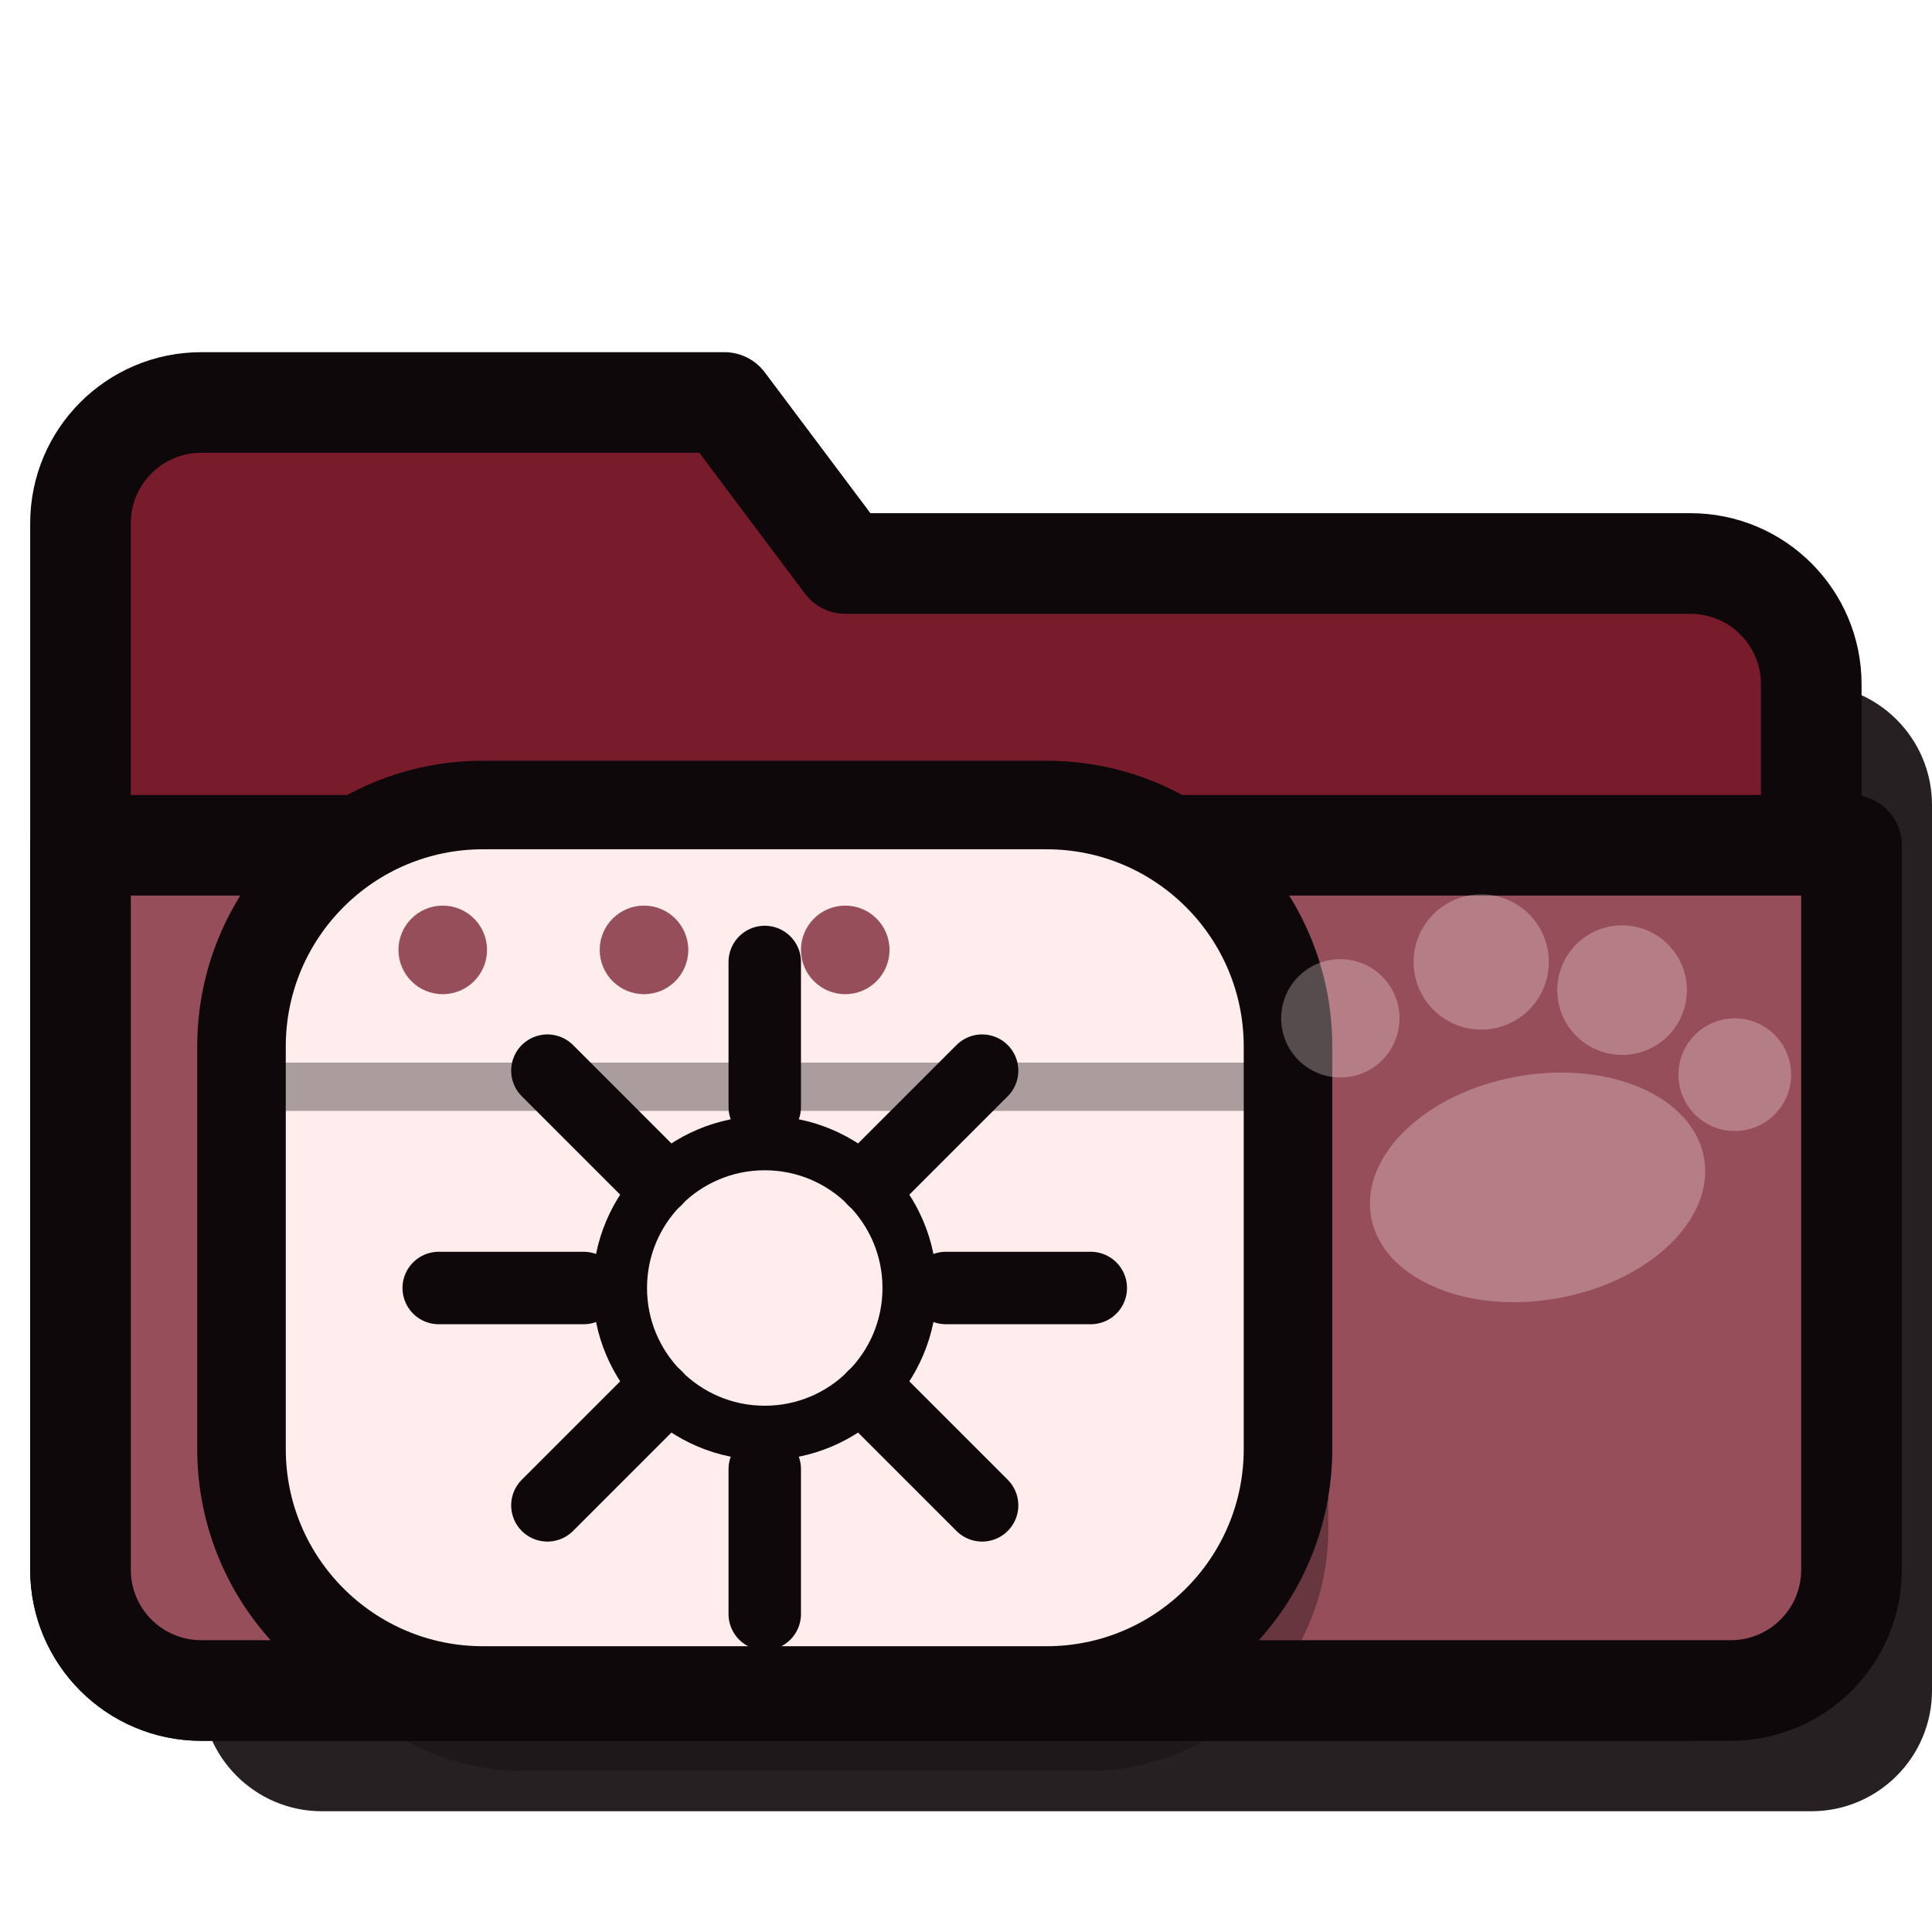
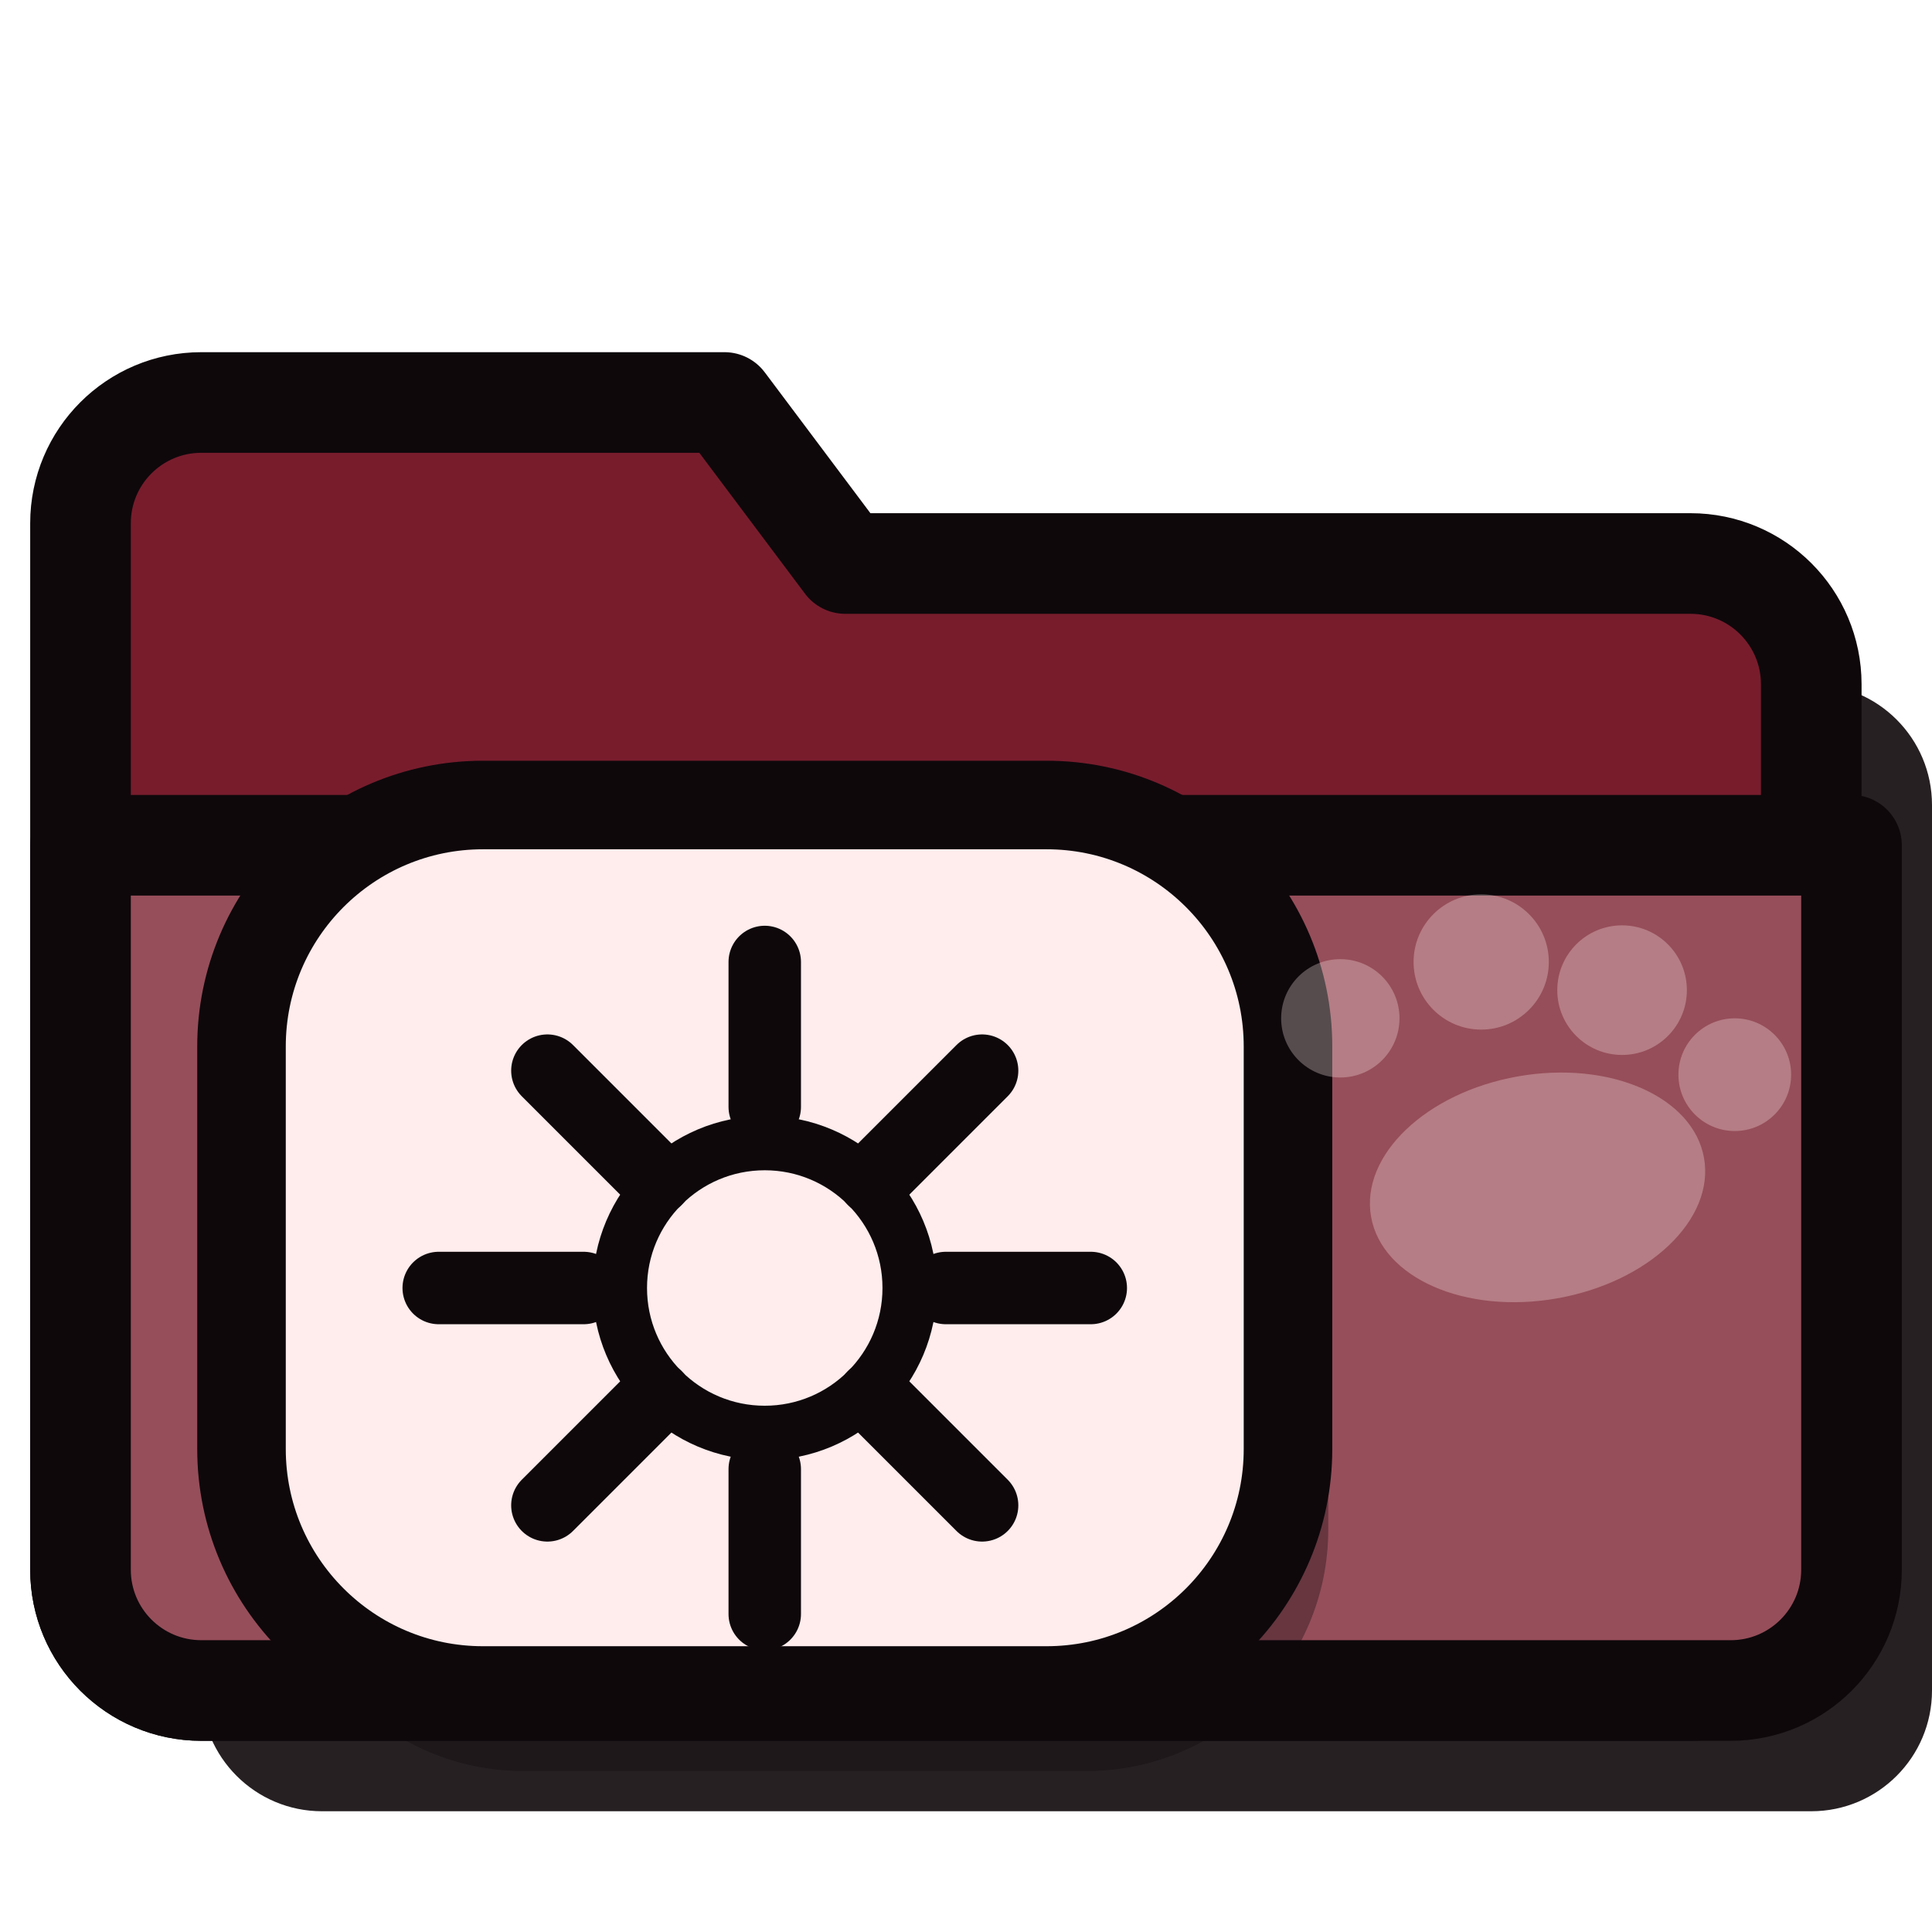
<svg xmlns="http://www.w3.org/2000/svg" width="48" height="48" viewBox="0 0 48 48">
  <path d="M5 10 H18 L21 14 H42 A3 3 0 0 1 45 17 V39 A3 3 0 0 1 42 42 H5 A3 3 0 0 1 2 39 V13 A3 3 0 0 1 5 10 Z" transform="translate(3 3)" fill="#0E080B" opacity="0.9" />
  <path d="M5 10 H18 L21 14 H42 A3 3 0 0 1 45 17 V39 A3 3 0 0 1 42 42 H5 A3 3 0 0 1 2 39 V13 A3 3 0 0 1 5 10 Z" fill="#781C2C" stroke="#0E080B" stroke-width="2.5" stroke-linejoin="round" />
  <path d="M2 21 H46 V39 A3 3 0 0 1 43 42 H5 A3 3 0 0 1 2 39 Z" fill="#964E5A" stroke="#0E080B" stroke-width="2.5" stroke-linejoin="round" />
  <path d="M6 24 H20 V26 H6 Z" fill="#FFECEC" opacity="0.30" />
  <g transform="translate(19 31)">
    <rect x="-12" y="-9" width="26" height="22" rx="6" fill="#0E080B" opacity="0.35" />
    <rect x="-13" y="-11" width="26" height="22" rx="6" fill="#FFECEC" stroke="#0E080B" stroke-width="2.2" />
-     <path d="M-13 -4 H13" stroke="#0E080B" stroke-width="1.2" opacity="0.35" />
-     <circle cx="-8" cy="-7.4" r="1.1" fill="#964E5A" />
-     <circle cx="-3" cy="-7.4" r="1.1" fill="#964E5A" />
-     <circle cx="2" cy="-7.4" r="1.1" fill="#964E5A" />
    <g transform="translate(0 1) scale(0.9)">
      <circle cx="0" cy="0" r="4" fill="#FFECEC" stroke="#0E080B" stroke-width="1.5" />
      <path d="M0 -9 V-5 M0 5 V9 M-9 0 H-5 M5 0 H9 M-6 -6 L-3 -3 M3 3 L6 6 M6 -6 L3 -3 M-3 3 L-6 6" stroke="#0E080B" stroke-width="2" stroke-linecap="round" />
    </g>
  </g>
  <g transform="translate(13 5) scale(0.7)">
    <g fill="#FFECEC" opacity="0.30">
      <circle cx="29" cy="29" r="2.1" />
      <circle cx="34" cy="27" r="2.4" />
      <circle cx="39" cy="28" r="2.3" />
      <circle cx="43" cy="31" r="2.0" />
      <ellipse cx="36" cy="35" rx="6" ry="4" transform="rotate(-10 36 35)" />
    </g>
  </g>
</svg>
